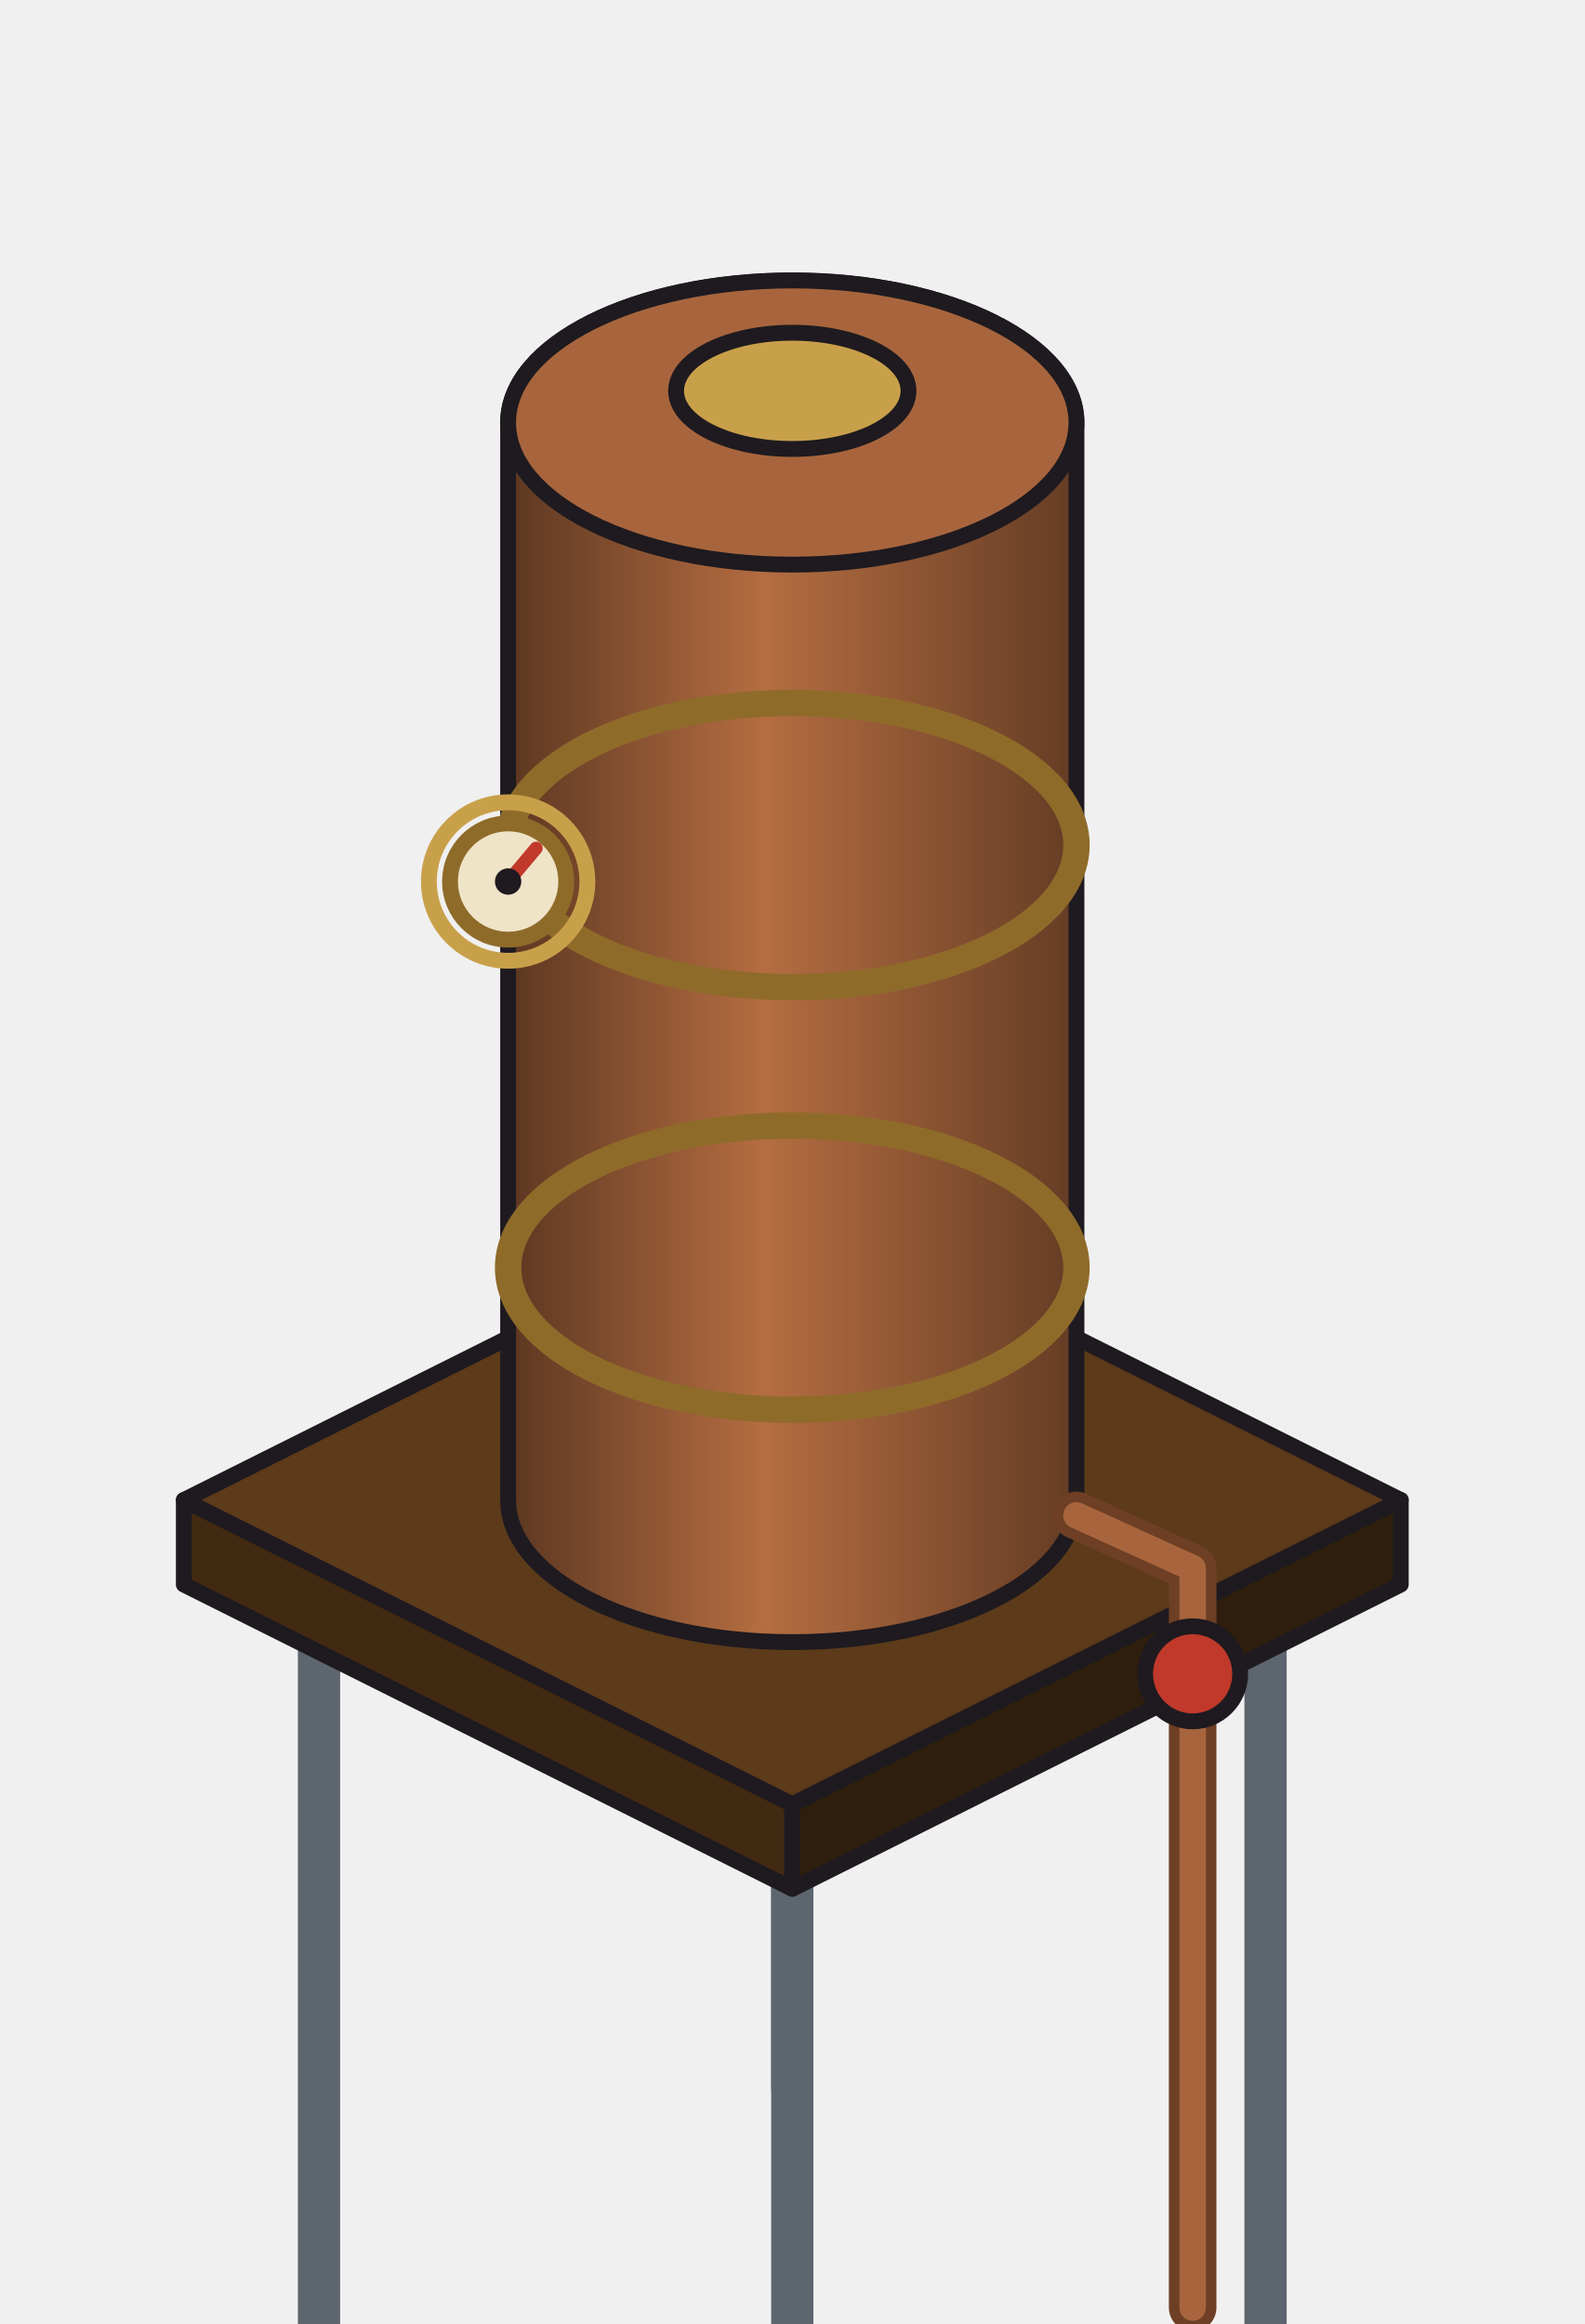
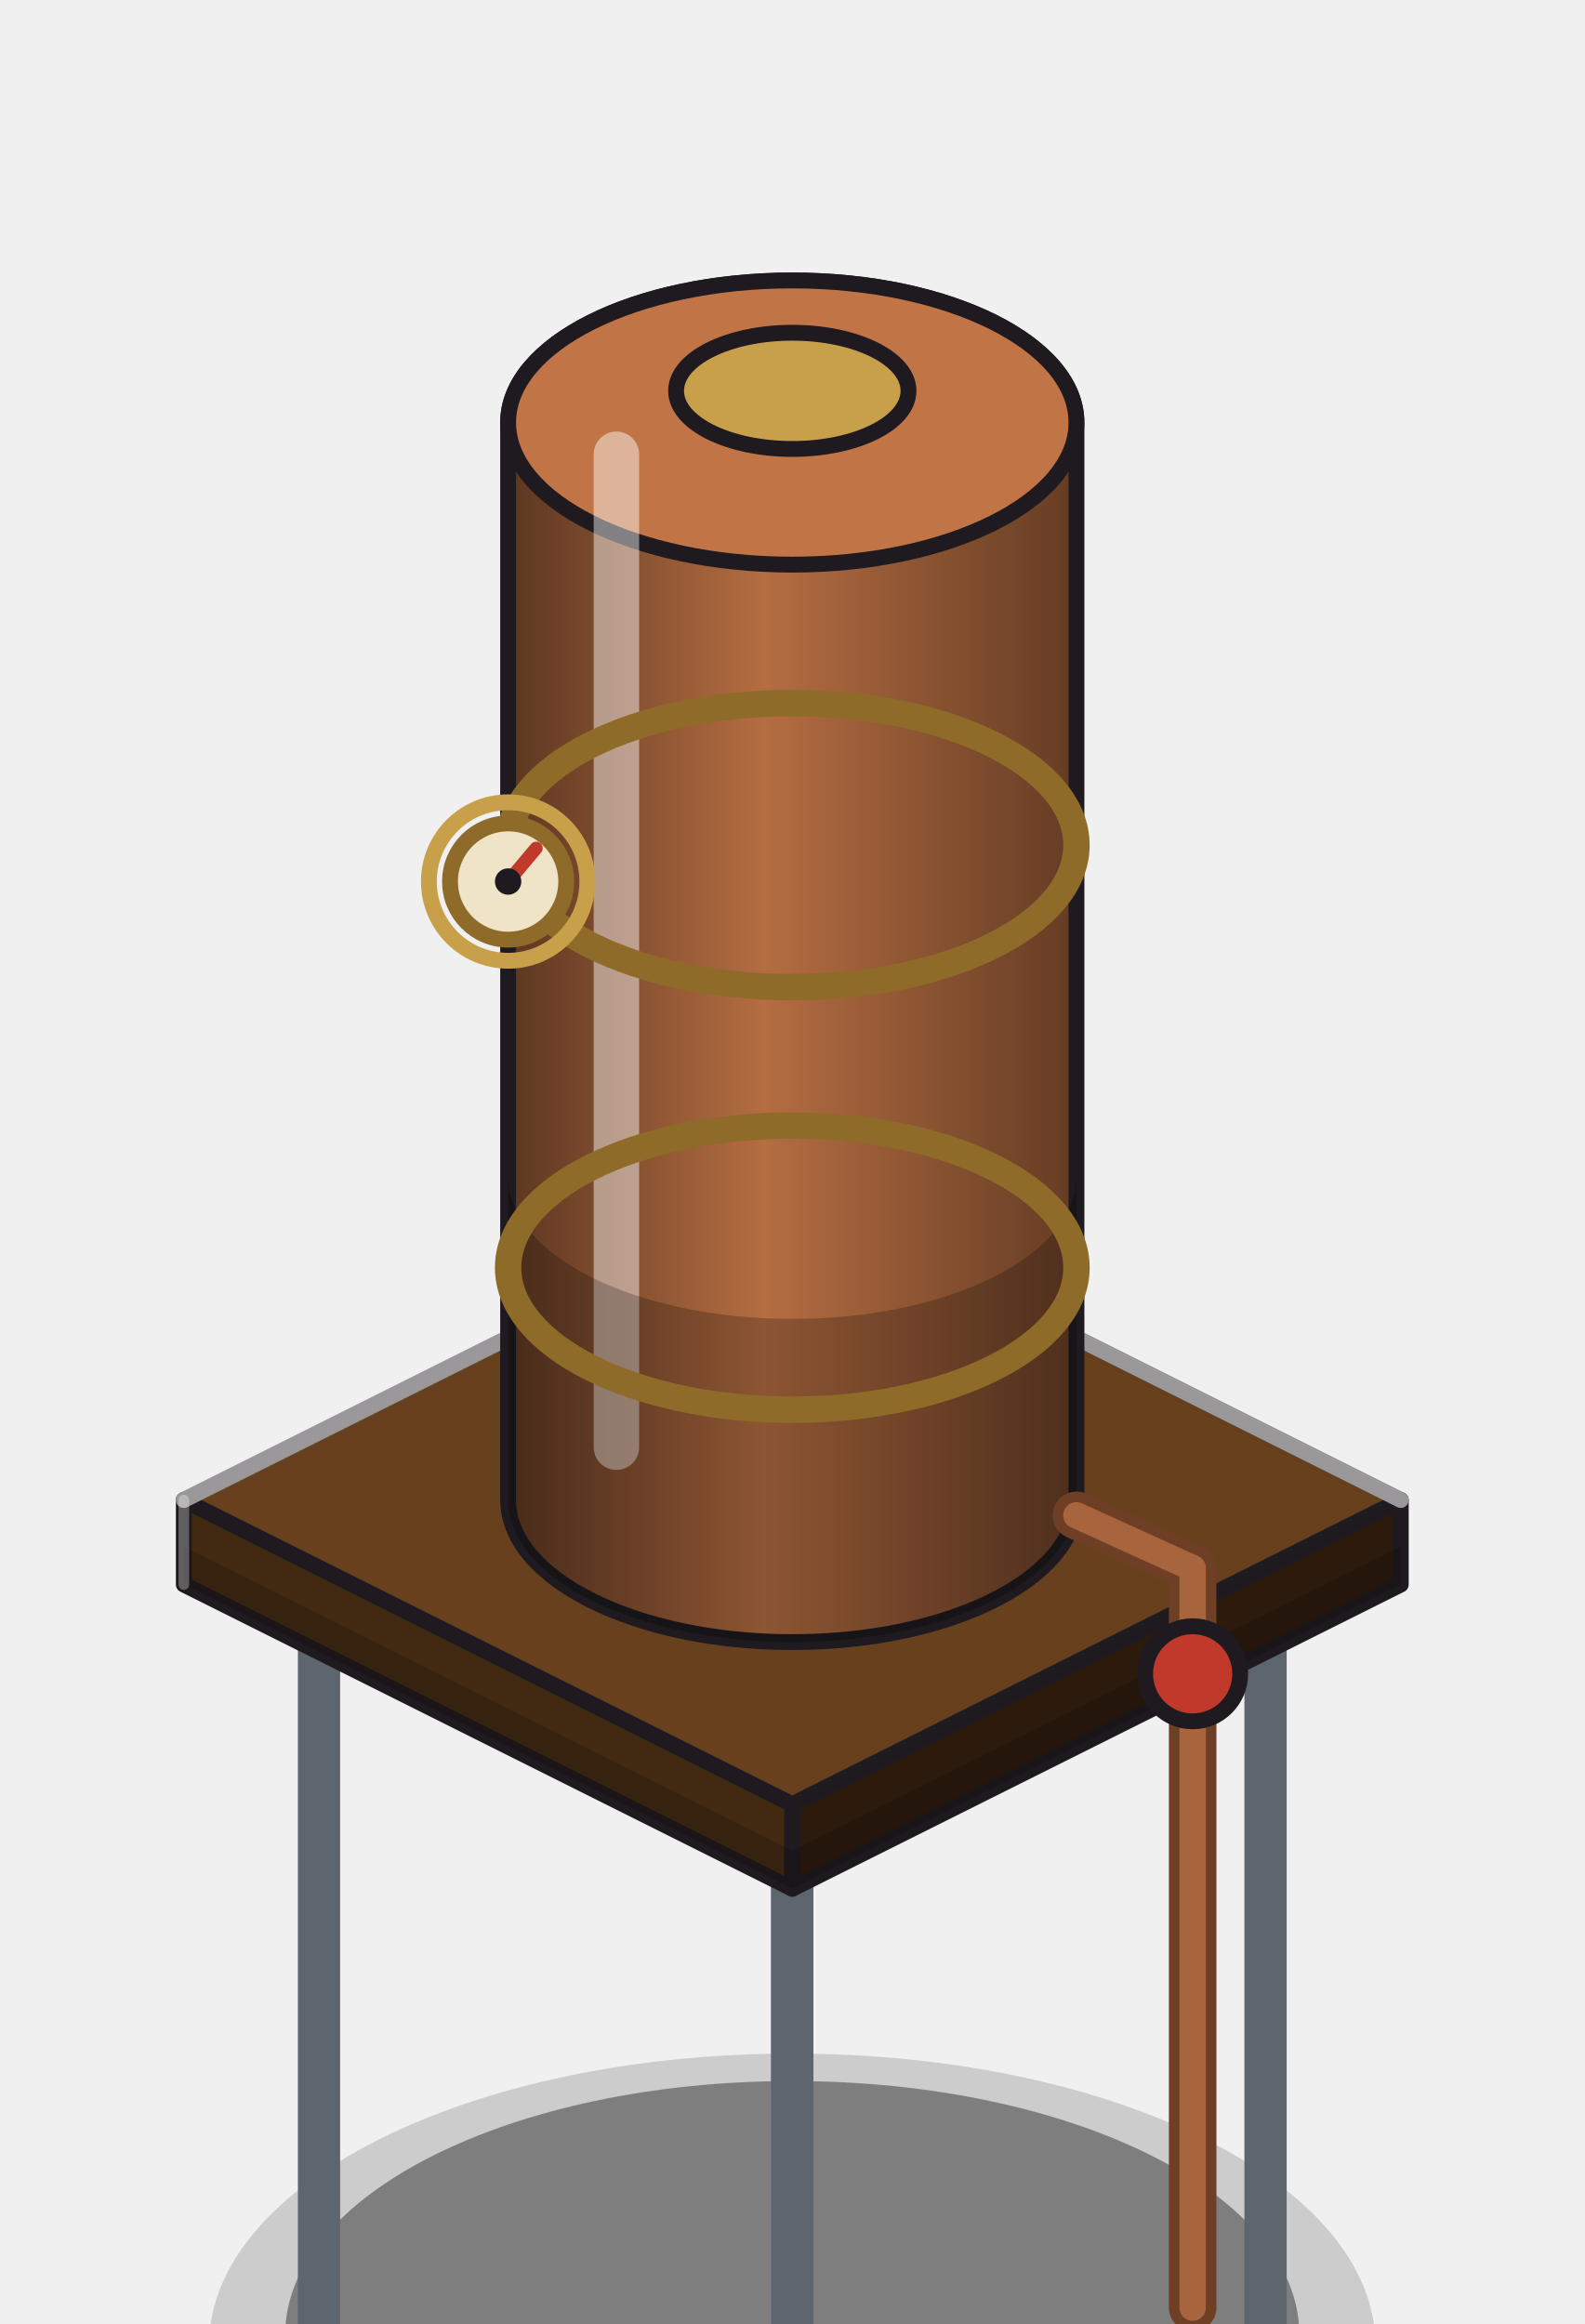
<svg xmlns="http://www.w3.org/2000/svg" width="300" height="440" viewBox="0 0 300 440">
+   <ellipse cx="150.0" cy="444.0" rx="110.4" ry="55.2" fill="#000000" opacity="0.152" />
+   <ellipse cx="150.0" cy="442.0" rx="96.0" ry="48.0" fill="#000000" opacity="0.38" />
  <polyline points="150.0,395.2 150.0,255.2" fill="none" stroke="#5D666F" stroke-width="8" stroke-linecap="round" stroke-linejoin="round" />
  <polyline points="239.6,440.0 239.6,300.0" fill="none" stroke="#5D666F" stroke-width="8" stroke-linecap="round" stroke-linejoin="round" />
  <polyline points="150.0,484.8 150.0,344.8" fill="none" stroke="#5D666F" stroke-width="8" stroke-linecap="round" stroke-linejoin="round" />
  <polyline points="60.4,440.0 60.4,300.0" fill="none" stroke="#5D666F" stroke-width="8" stroke-linecap="round" stroke-linejoin="round" />
  <polygon points="34.8,300.0 150.0,357.6 150.0,341.6 34.8,284.0" fill="#422912" stroke="#1E1A1F" stroke-width="3" stroke-linejoin="round" />
-   <polygon points="150.0,357.6 265.2,300.0 265.2,284.0 150.0,341.6" fill="#2F1E0D" stroke="#1E1A1F" stroke-width="3" stroke-linejoin="round" />
-   <polygon points="150.0,226.4 265.2,284.0 150.0,341.6 34.8,284.0" fill="#5C3A1A" stroke="#1E1A1F" stroke-width="3" stroke-linejoin="round" />
+   <polygon points="150.0,357.6 265.2,300.0 265.2,284.0 150.0,341.6" fill="#2C1B0C" stroke="#1E1A1F" stroke-width="3" stroke-linejoin="round" />
+   <polygon points="150.0,226.4 265.2,284.0 150.0,341.6 34.8,284.0" fill="#67401D" stroke="#1E1A1F" stroke-width="3" stroke-linejoin="round" />
+   <polygon points="34.8,300.0 150.0,357.6 150.0,350.4 34.8,292.8" fill="#000000" stroke="none" stroke-width="0" stroke-linejoin="round" opacity="0.18" />
+   <polygon points="150.0,357.6 265.2,300.0 265.2,292.8 150.0,350.4" fill="#000000" stroke="none" stroke-width="0" stroke-linejoin="round" opacity="0.18" />
+   <polyline points="34.8,284.0 150.0,226.4 265.2,284.0" fill="none" stroke="#FFFFFF" stroke-width="3" stroke-linecap="round" opacity="0.55" />
+   <polyline points="34.8,284.0 34.8,300.0" fill="none" stroke="#FFFFFF" stroke-width="2" stroke-linecap="round" opacity="0.3" />
  <defs>
-     <linearGradient id="g3146" x1="0" x2="1">
+     <linearGradient id="g8459" x1="0" x2="1">
      <stop offset="0" stop-color="#5C3721" />
      <stop offset="0.45" stop-color="#B56D41" />
      <stop offset="1" stop-color="#643C24" />
    </linearGradient>
  </defs>
-   <path d="M96.2,80.0 L96.2,284.0 A53.8,26.9 0 0,0 203.8,284.0 L203.8,80.0 A53.8,26.9 0 0,0 96.2,80.0 Z" fill="url(#g3146)" stroke="#1E1A1F" stroke-width="3" stroke-linejoin="round" />
-   <ellipse cx="150.0" cy="80.0" rx="53.8" ry="26.9" fill="#A8653D" stroke="#1E1A1F" stroke-width="3" />
+   <path d="M96.2,80.0 L96.2,284.0 A53.8,26.9 0 0,0 203.8,284.0 L203.8,80.0 A53.8,26.9 0 0,0 96.2,80.0 Z" fill="url(#g8459)" stroke="#1E1A1F" stroke-width="3" stroke-linejoin="round" />
+   <ellipse cx="150.0" cy="80.0" rx="53.8" ry="26.9" fill="#C17446" stroke="#1E1A1F" stroke-width="3" />
+   <polyline points="116.7,86.0 116.7,274.0" fill="none" stroke="#FFFFFF" stroke-width="8.602" stroke-linecap="round" opacity="0.45" />
+   <path d="M96.2,284.0 A53.8,26.9 0 0,0 203.8,284.0 L203.8,222.8 A53.8,26.9 0 0,1 96.2,222.8 Z" fill="#000000" opacity="0.22" />
  <ellipse cx="150.0" cy="240.0" rx="53.8" ry="26.9" fill="none" stroke="#8F6B2A" stroke-width="5" />
  <ellipse cx="150.0" cy="160.0" rx="53.8" ry="26.9" fill="none" stroke="#8F6B2A" stroke-width="5" />
  <ellipse cx="150.0" cy="74.0" rx="22.0" ry="11.0" fill="#C9A04A" stroke="#1E1A1F" stroke-width="3" />
  <polyline points="203.8,286.9 225.8,296.9 225.8,436.9" fill="none" stroke="#6E3F24" stroke-width="9" stroke-linecap="round" stroke-linejoin="round" />
  <polyline points="203.8,286.9 225.8,296.9 225.8,436.9" fill="none" stroke="#A8653D" stroke-width="5" stroke-linecap="round" stroke-linejoin="round" />
  <ellipse cx="225.8" cy="316.9" rx="9.0" ry="9.0" fill="#C0392B" stroke="#1E1A1F" stroke-width="3" />
  <ellipse cx="96.2" cy="166.9" rx="11.0" ry="11.0" fill="#EFE3C8" stroke="#8F6B2A" stroke-width="3" />
  <ellipse cx="96.2" cy="166.9" rx="15.0" ry="15.0" fill="none" stroke="#C9A04A" stroke-width="3" />
  <polyline points="96.2,166.9 101.5,160.6" fill="none" stroke="#C0392B" stroke-width="2.5" stroke-linecap="round" stroke-linejoin="round" />
  <ellipse cx="96.2" cy="166.9" rx="2.0" ry="2.0" fill="#1E1A1F" stroke="#1E1A1F" stroke-width="1" />
</svg>
